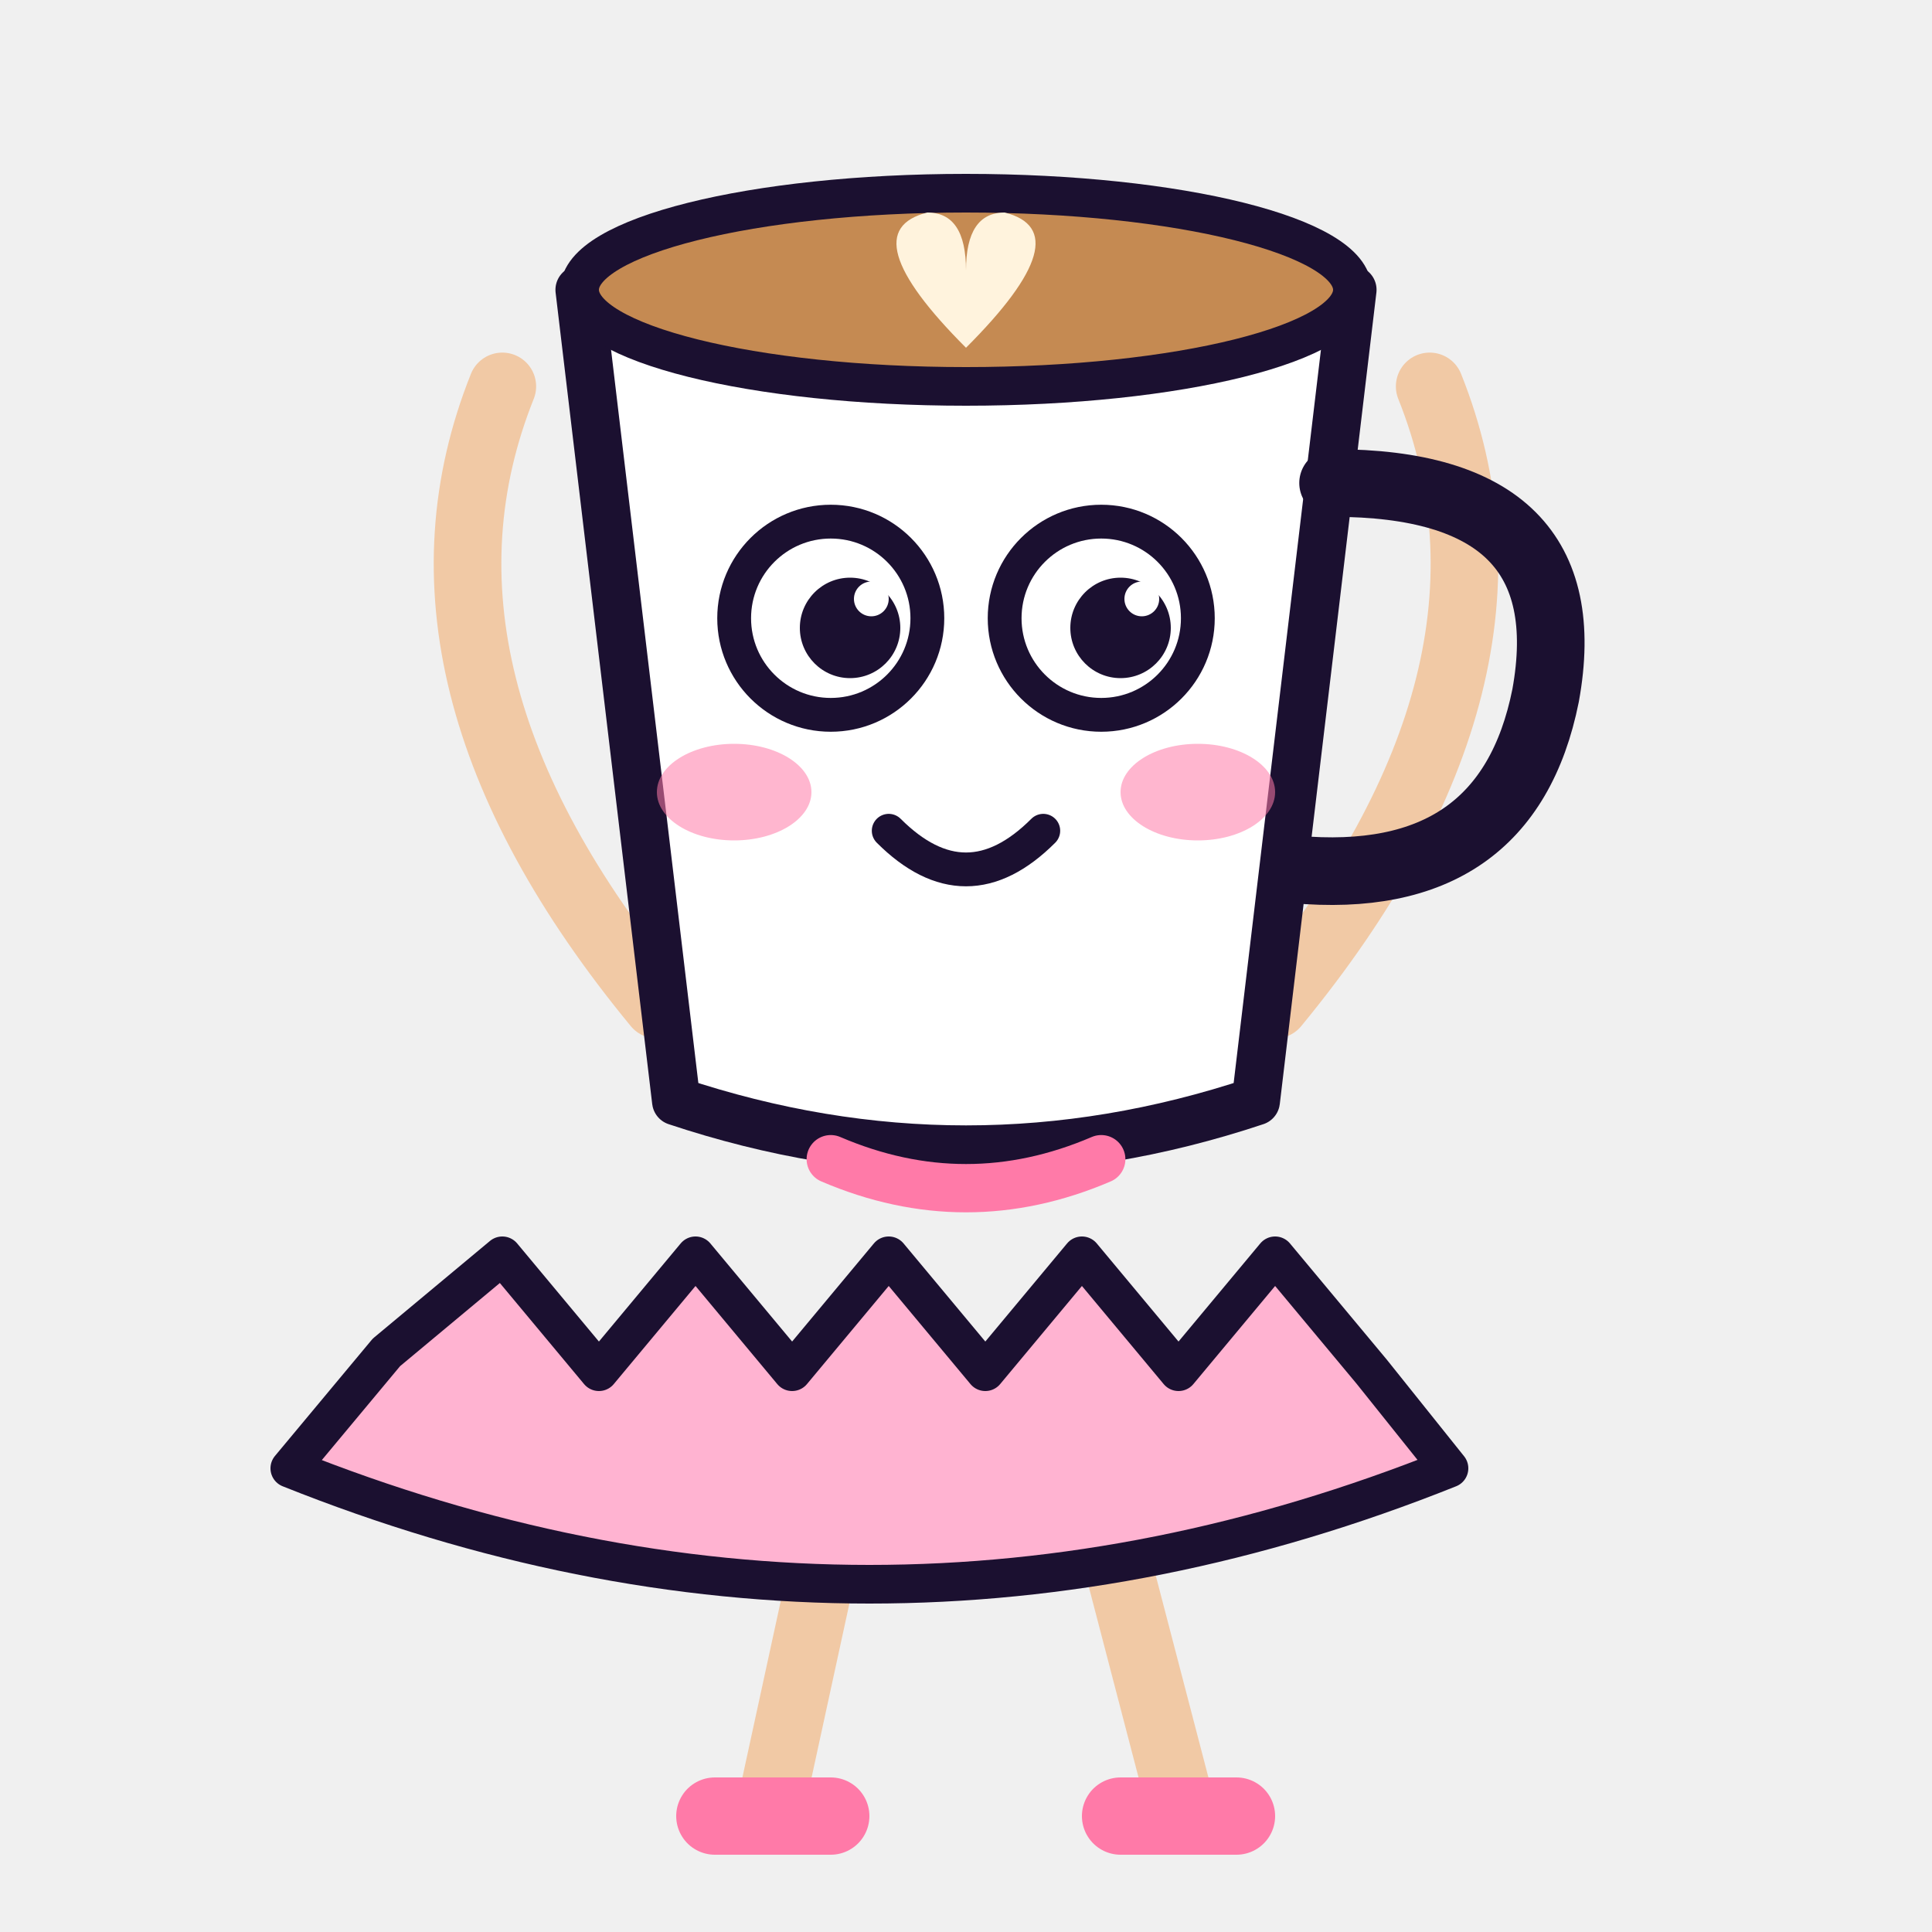
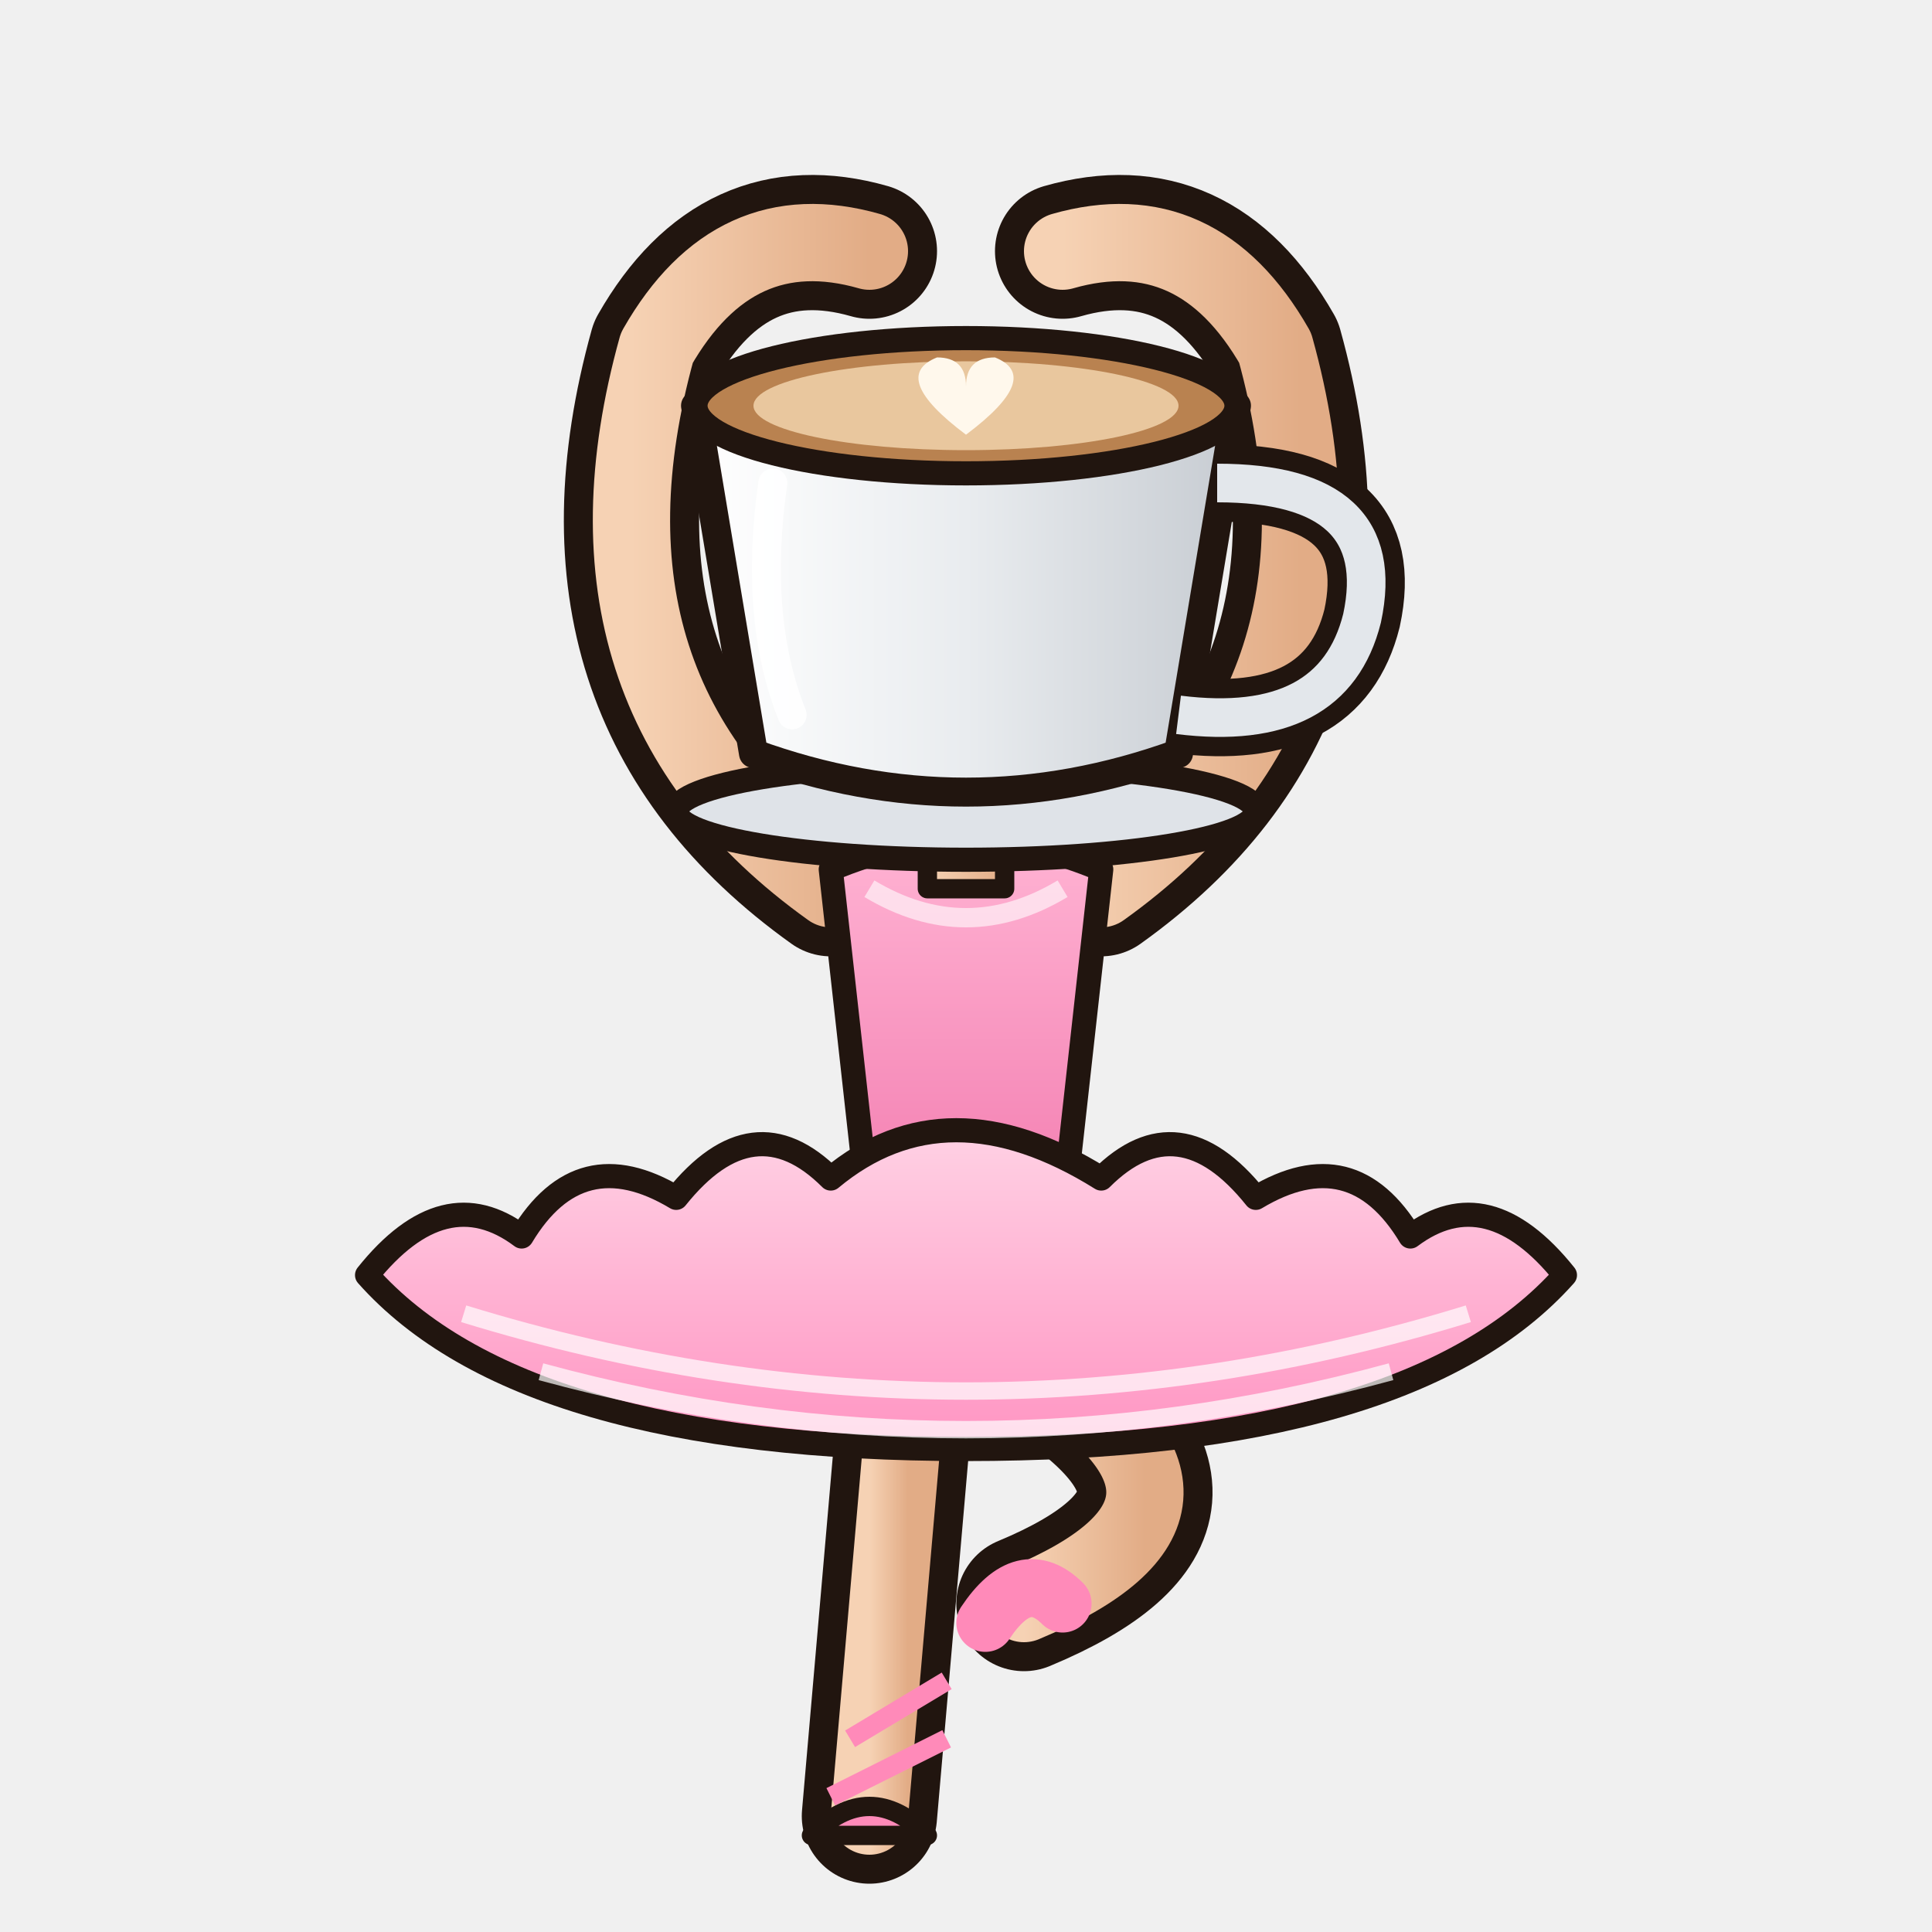
<svg xmlns="http://www.w3.org/2000/svg" viewBox="0 0 200 200">
-   <path d="M90 140 L80 186 M110 140 L122 186" stroke="#f1c9a5" stroke-width="7" stroke-linecap="round" />
-   <path d="M74 188 h12 M116 188 h12" stroke="#ff7aa8" stroke-width="8" stroke-linecap="round" />
-   <path d="M68 104 Q40 70 52 40 M132 104 Q160 70 148 40" fill="none" stroke="#f1c9a5" stroke-width="7" stroke-linecap="round" />
-   <path d="M40 140 l12 -10 l10 12 l10 -12 l10 12 l10 -12 l10 12 l10 -12 l10 12 l10 -12 l10 12 l8 10 q-30 12 -60 12 q-30 0 -60 -12 z" fill="#ffb3d1" stroke="#1b1030" stroke-width="4" stroke-linejoin="round" stroke-linecap="round" />
-   <path d="M60 30 h80 l-10 84 q-30 10 -60 0 z" fill="#fff" stroke="#1b1030" stroke-width="5" stroke-linejoin="round" stroke-linecap="round" />
-   <path d="M138 50 q26 0 22 22 q-4 20 -26 18" fill="none" stroke="#1b1030" stroke-width="7" stroke-linejoin="round" stroke-linecap="round" />
-   <ellipse cx="100" cy="30" rx="40" ry="10" fill="#c58a52" stroke="#1b1030" stroke-width="4" stroke-linejoin="round" stroke-linecap="round" />
-   <path d="M100 36 q-12 -12 -4 -14 q4 0 4 6 q0 -6 4 -6 q8 2 -4 14 z" fill="#fff3dd" />
-   <circle cx="86" cy="64" r="10" fill="#fff" stroke="#1b1030" stroke-width="3.5" stroke-linejoin="round" stroke-linecap="round" />
-   <circle cx="88" cy="65" r="5.2" fill="#1b1030" />
-   <circle cx="90.2" cy="62" r="1.8" fill="#fff" />
-   <circle cx="114" cy="64" r="10" fill="#fff" stroke="#1b1030" stroke-width="3.5" stroke-linejoin="round" stroke-linecap="round" />
-   <circle cx="116" cy="65" r="5.2" fill="#1b1030" />
-   <circle cx="118.2" cy="62" r="1.8" fill="#fff" />
-   <ellipse cx="76" cy="82" rx="8" ry="5" fill="#ff7aa8" opacity=".55" />
-   <ellipse cx="124" cy="82" rx="8" ry="5" fill="#ff7aa8" opacity=".55" />
-   <path d="M92 86 q8 8 16 0" fill="none" stroke="#1b1030" stroke-width="3.5" stroke-linejoin="round" stroke-linecap="round" />
-   <path d="M86 120 q14 6 28 0" stroke="#ff7aa8" stroke-width="5" fill="none" stroke-linecap="round" />
+   <defs>
+     <linearGradient id="cup" x1="0" y1="0" x2="1" y2="0">
+       <stop offset="0.00" stop-color="#ffffff" />
+       <stop offset="0.50" stop-color="#e9ecef" />
+       <stop offset="1.00" stop-color="#c7ccd2" />
+     </linearGradient>
+     <linearGradient id="skin" x1="0" y1="0" x2="1" y2="0">
+       <stop offset="0.00" stop-color="#f6d2b4" />
+       <stop offset="1.00" stop-color="#e2ac86" />
+     </linearGradient>
+     <linearGradient id="tutu" x1="0" y1="0" x2="0" y2="1">
+       <stop offset="0.00" stop-color="#ffd1e4" />
+       <stop offset="1.00" stop-color="#ff94c2" />
+     </linearGradient>
+     <linearGradient id="leo" x1="0" y1="0" x2="0" y2="1">
+       <stop offset="0.00" stop-color="#ffb3d3" />
+       <stop offset="1.00" stop-color="#f27aae" />
+     </linearGradient>
+   </defs>
+   <path d="M94 142 L90 188" fill="none" stroke="#21150f" stroke-width="14" stroke-linecap="round" stroke-linejoin="round" />
+   <path d="M94 142 L90 188" fill="none" stroke="url(#skin)" stroke-width="8" stroke-linecap="round" stroke-linejoin="round" />
+   <path d="M108 142 Q130 156 106 166" fill="none" stroke="#21150f" stroke-width="14" stroke-linecap="round" stroke-linejoin="round" />
+   <path d="M108 142 Q130 156 106 166" fill="none" stroke="url(#skin)" stroke-width="8" stroke-linecap="round" stroke-linejoin="round" />
+   <path d="M84 190 q6 -6 12 0 z" fill="#ff8ab9" stroke="#21150f" stroke-width="2" stroke-linejoin="round" stroke-linecap="round" />
+   <path d="M102 168 q4 -6 8 -2" fill="none" stroke="#ff8ab9" stroke-width="6" stroke-linecap="round" />
+   <path d="M88 180 l10 -6 M86 186 l12 -6" stroke="#ff8ab9" stroke-width="2" />
+   <path d="M86 92 Q58 72 68 36 Q76 22 90 26" fill="none" stroke="#21150f" stroke-width="14" stroke-linecap="round" stroke-linejoin="round" />
+   <path d="M86 92 Q58 72 68 36 Q76 22 90 26" fill="none" stroke="url(#skin)" stroke-width="8" stroke-linecap="round" stroke-linejoin="round" />
+   <path d="M114 92 Q142 72 132 36 Q124 22 110 26" fill="none" stroke="#21150f" stroke-width="14" stroke-linecap="round" stroke-linejoin="round" />
+   <path d="M114 92 Q142 72 132 36 Q124 22 110 26" fill="none" stroke="url(#skin)" stroke-width="8" stroke-linecap="round" stroke-linejoin="round" />
+   <path d="M86 90 q14 -6 28 0 l-4 36 q-10 4 -20 0 z" fill="url(#leo)" stroke="#21150f" stroke-width="2.5" stroke-linejoin="round" stroke-linecap="round" />
+   <path d="M90 92 q10 6 20 0" stroke="#fff" stroke-width="2" fill="none" opacity=".6" />
+   <path d="M38 132 q8 -10 16 -4 q6 -10 16 -4 q8 -10 16 -2 q12 -10 28 0 q8 -8 16 2 q10 -6 16 4 q8 -6 16 4 q-16 18 -62 18 q-46 0 -62 -18 z" fill="url(#tutu)" stroke="#21150f" stroke-width="2.5" stroke-linejoin="round" stroke-linecap="round" />
+   <path d="M48 136 q52 16 104 0 M56 142 q44 12 88 0" stroke="#fff" stroke-width="1.8" fill="none" opacity=".7" />
+   <rect x="96" y="80" width="8" height="12" fill="url(#skin)" stroke="#21150f" stroke-width="2" stroke-linejoin="round" stroke-linecap="round" />
+   <ellipse cx="100" cy="84" rx="30" ry="5" fill="#dfe3e8" stroke="#21150f" stroke-width="2.5" stroke-linejoin="round" stroke-linecap="round" />
+   <path d="M72 42 h56 l-6 36 q-22 8 -44 0 z" fill="url(#cup)" stroke="#21150f" stroke-width="3" stroke-linejoin="round" stroke-linecap="round" />
+   <path d="M126 50 q18 0 15 14 q-3 12 -19 10" fill="none" stroke="#21150f" stroke-width="8" />
+   <path d="M126 50 q18 0 15 14 q-3 12 -19 10" fill="none" stroke="#e3e7eb" stroke-width="4" />
+   <ellipse cx="100" cy="42" rx="28" ry="7" fill="#b98250" stroke="#21150f" stroke-width="2.5" stroke-linejoin="round" stroke-linecap="round" />
+   <ellipse cx="100" cy="42" rx="22" ry="4.6" fill="#e9c79e" />
+   <path d="M100 45 q-8 -6 -3 -8 q3 0 3 3 q0 -3 3 -3 q5 2 -3 8 z" fill="#fff8ec" />
+   <path d="M80 50 q-2 14 2 24" stroke="#fff" stroke-width="3" fill="none" opacity=".9" stroke-linecap="round" />
</svg>
